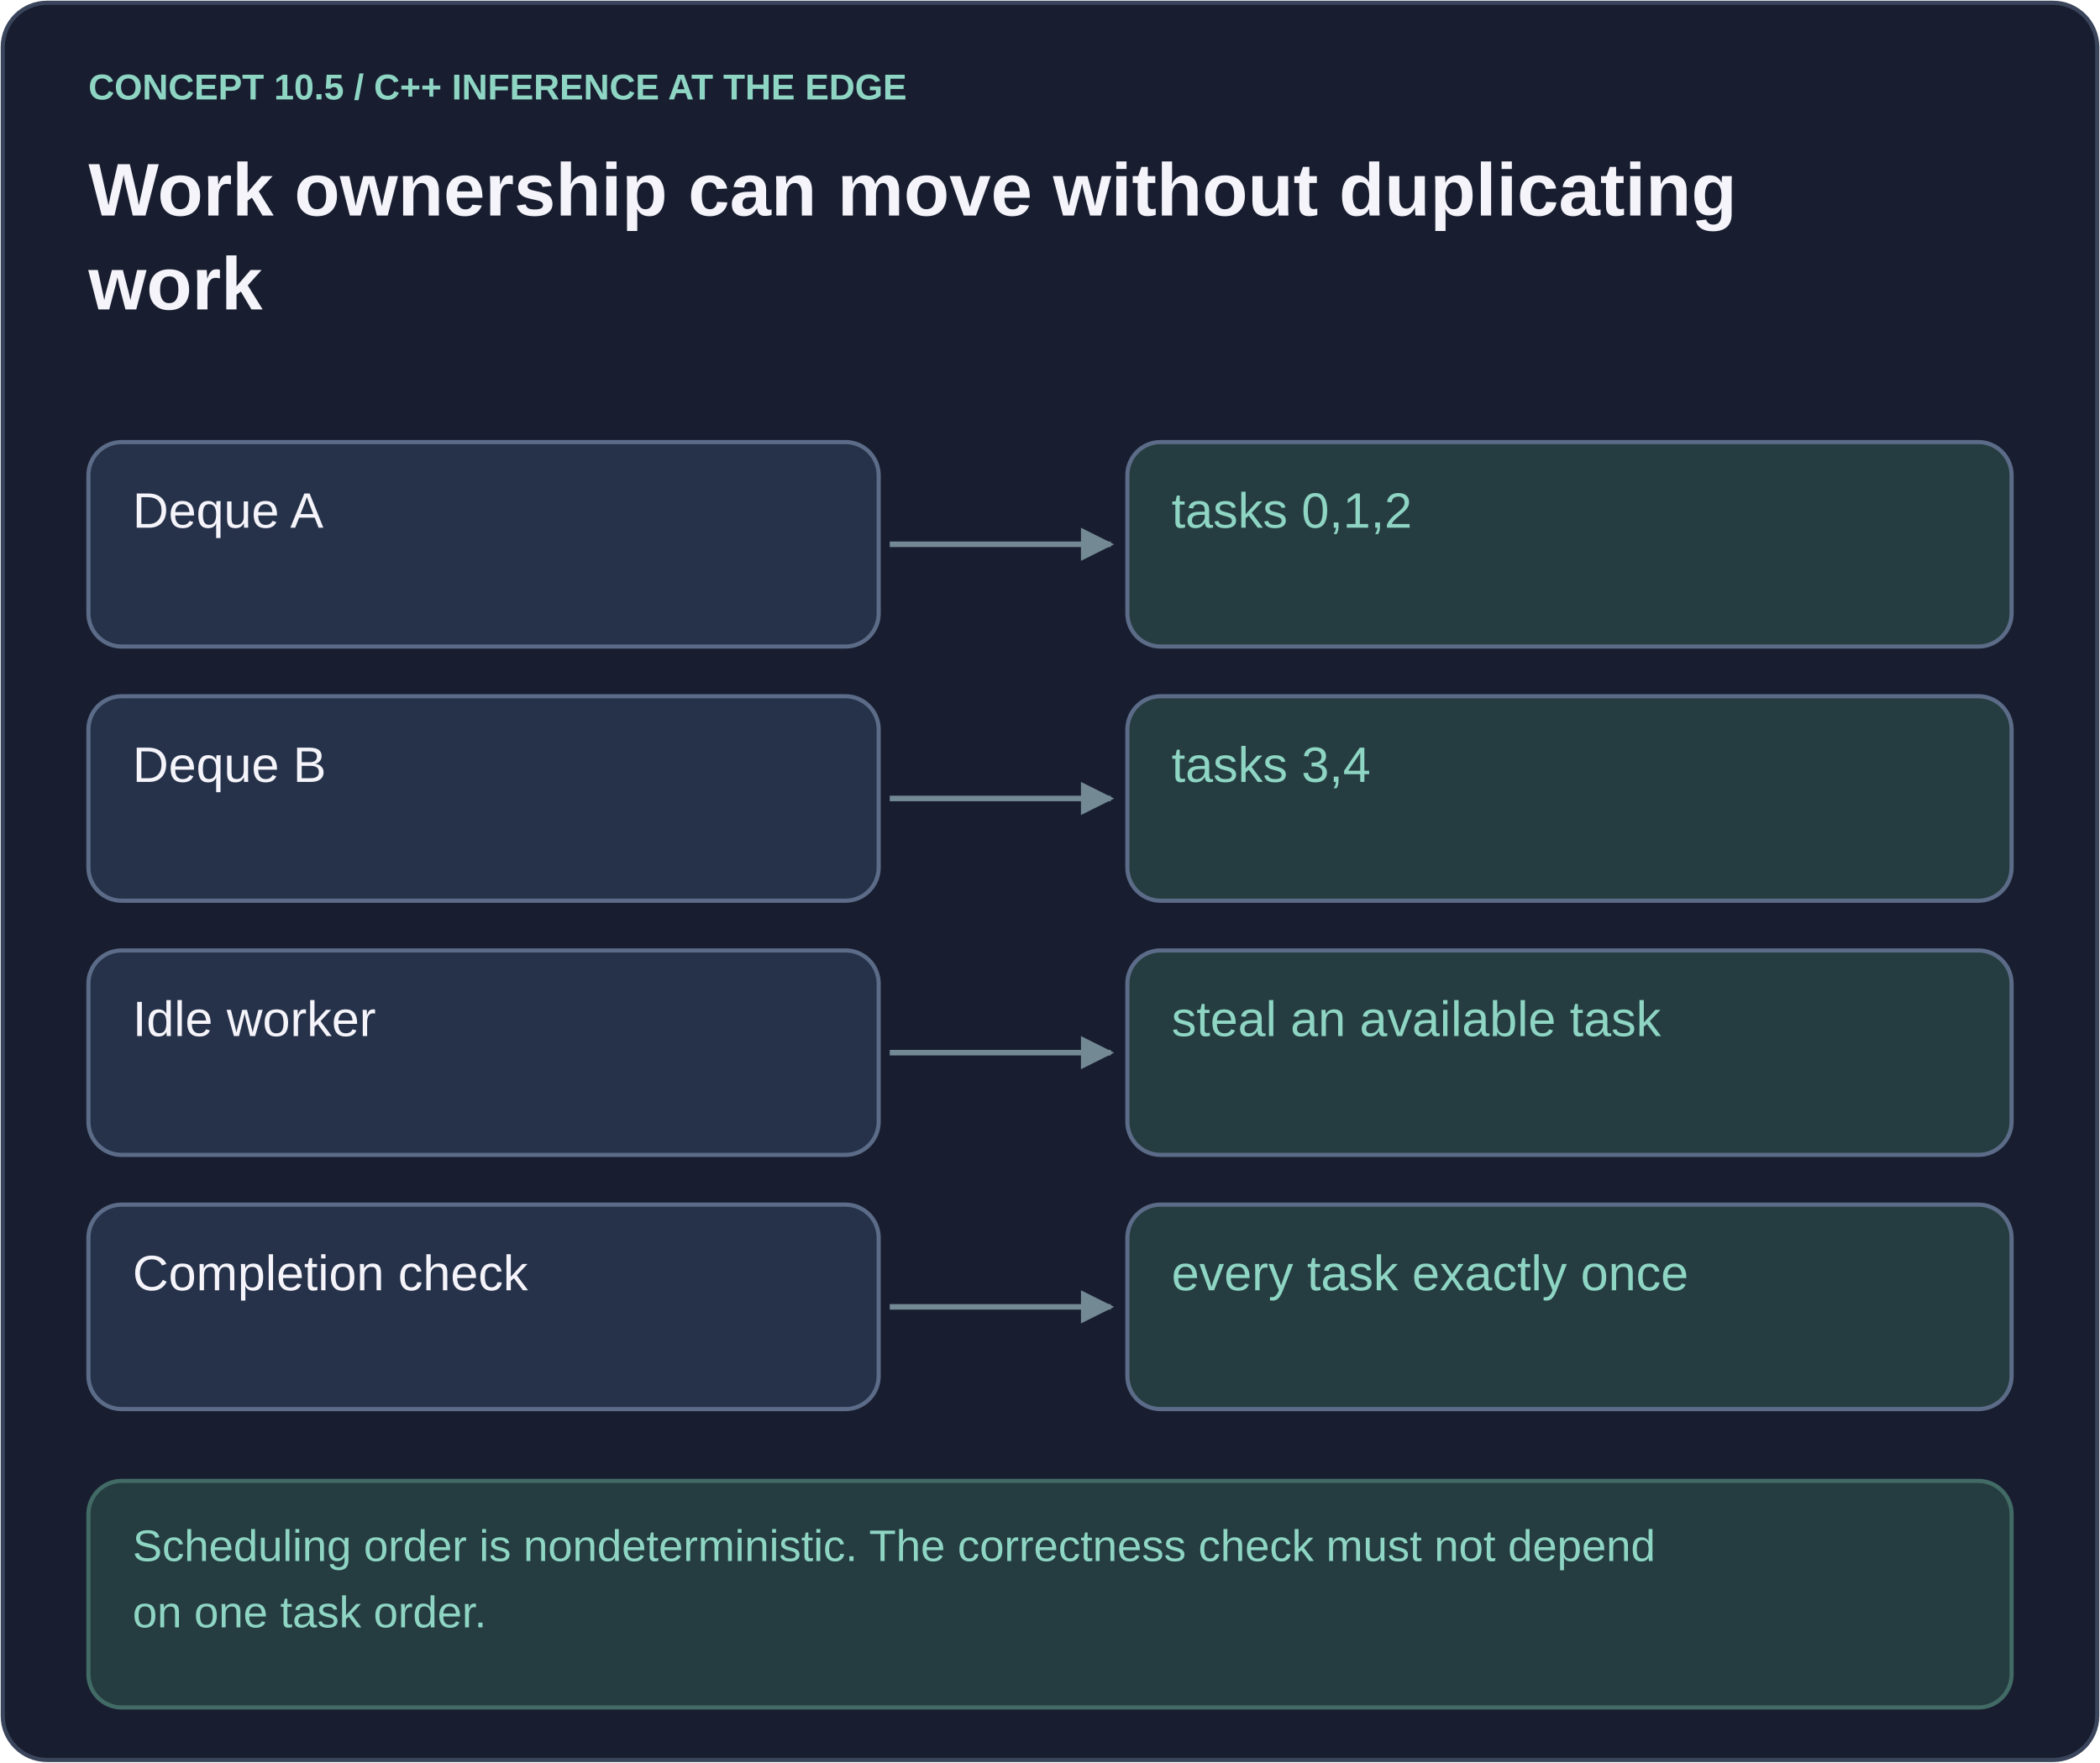
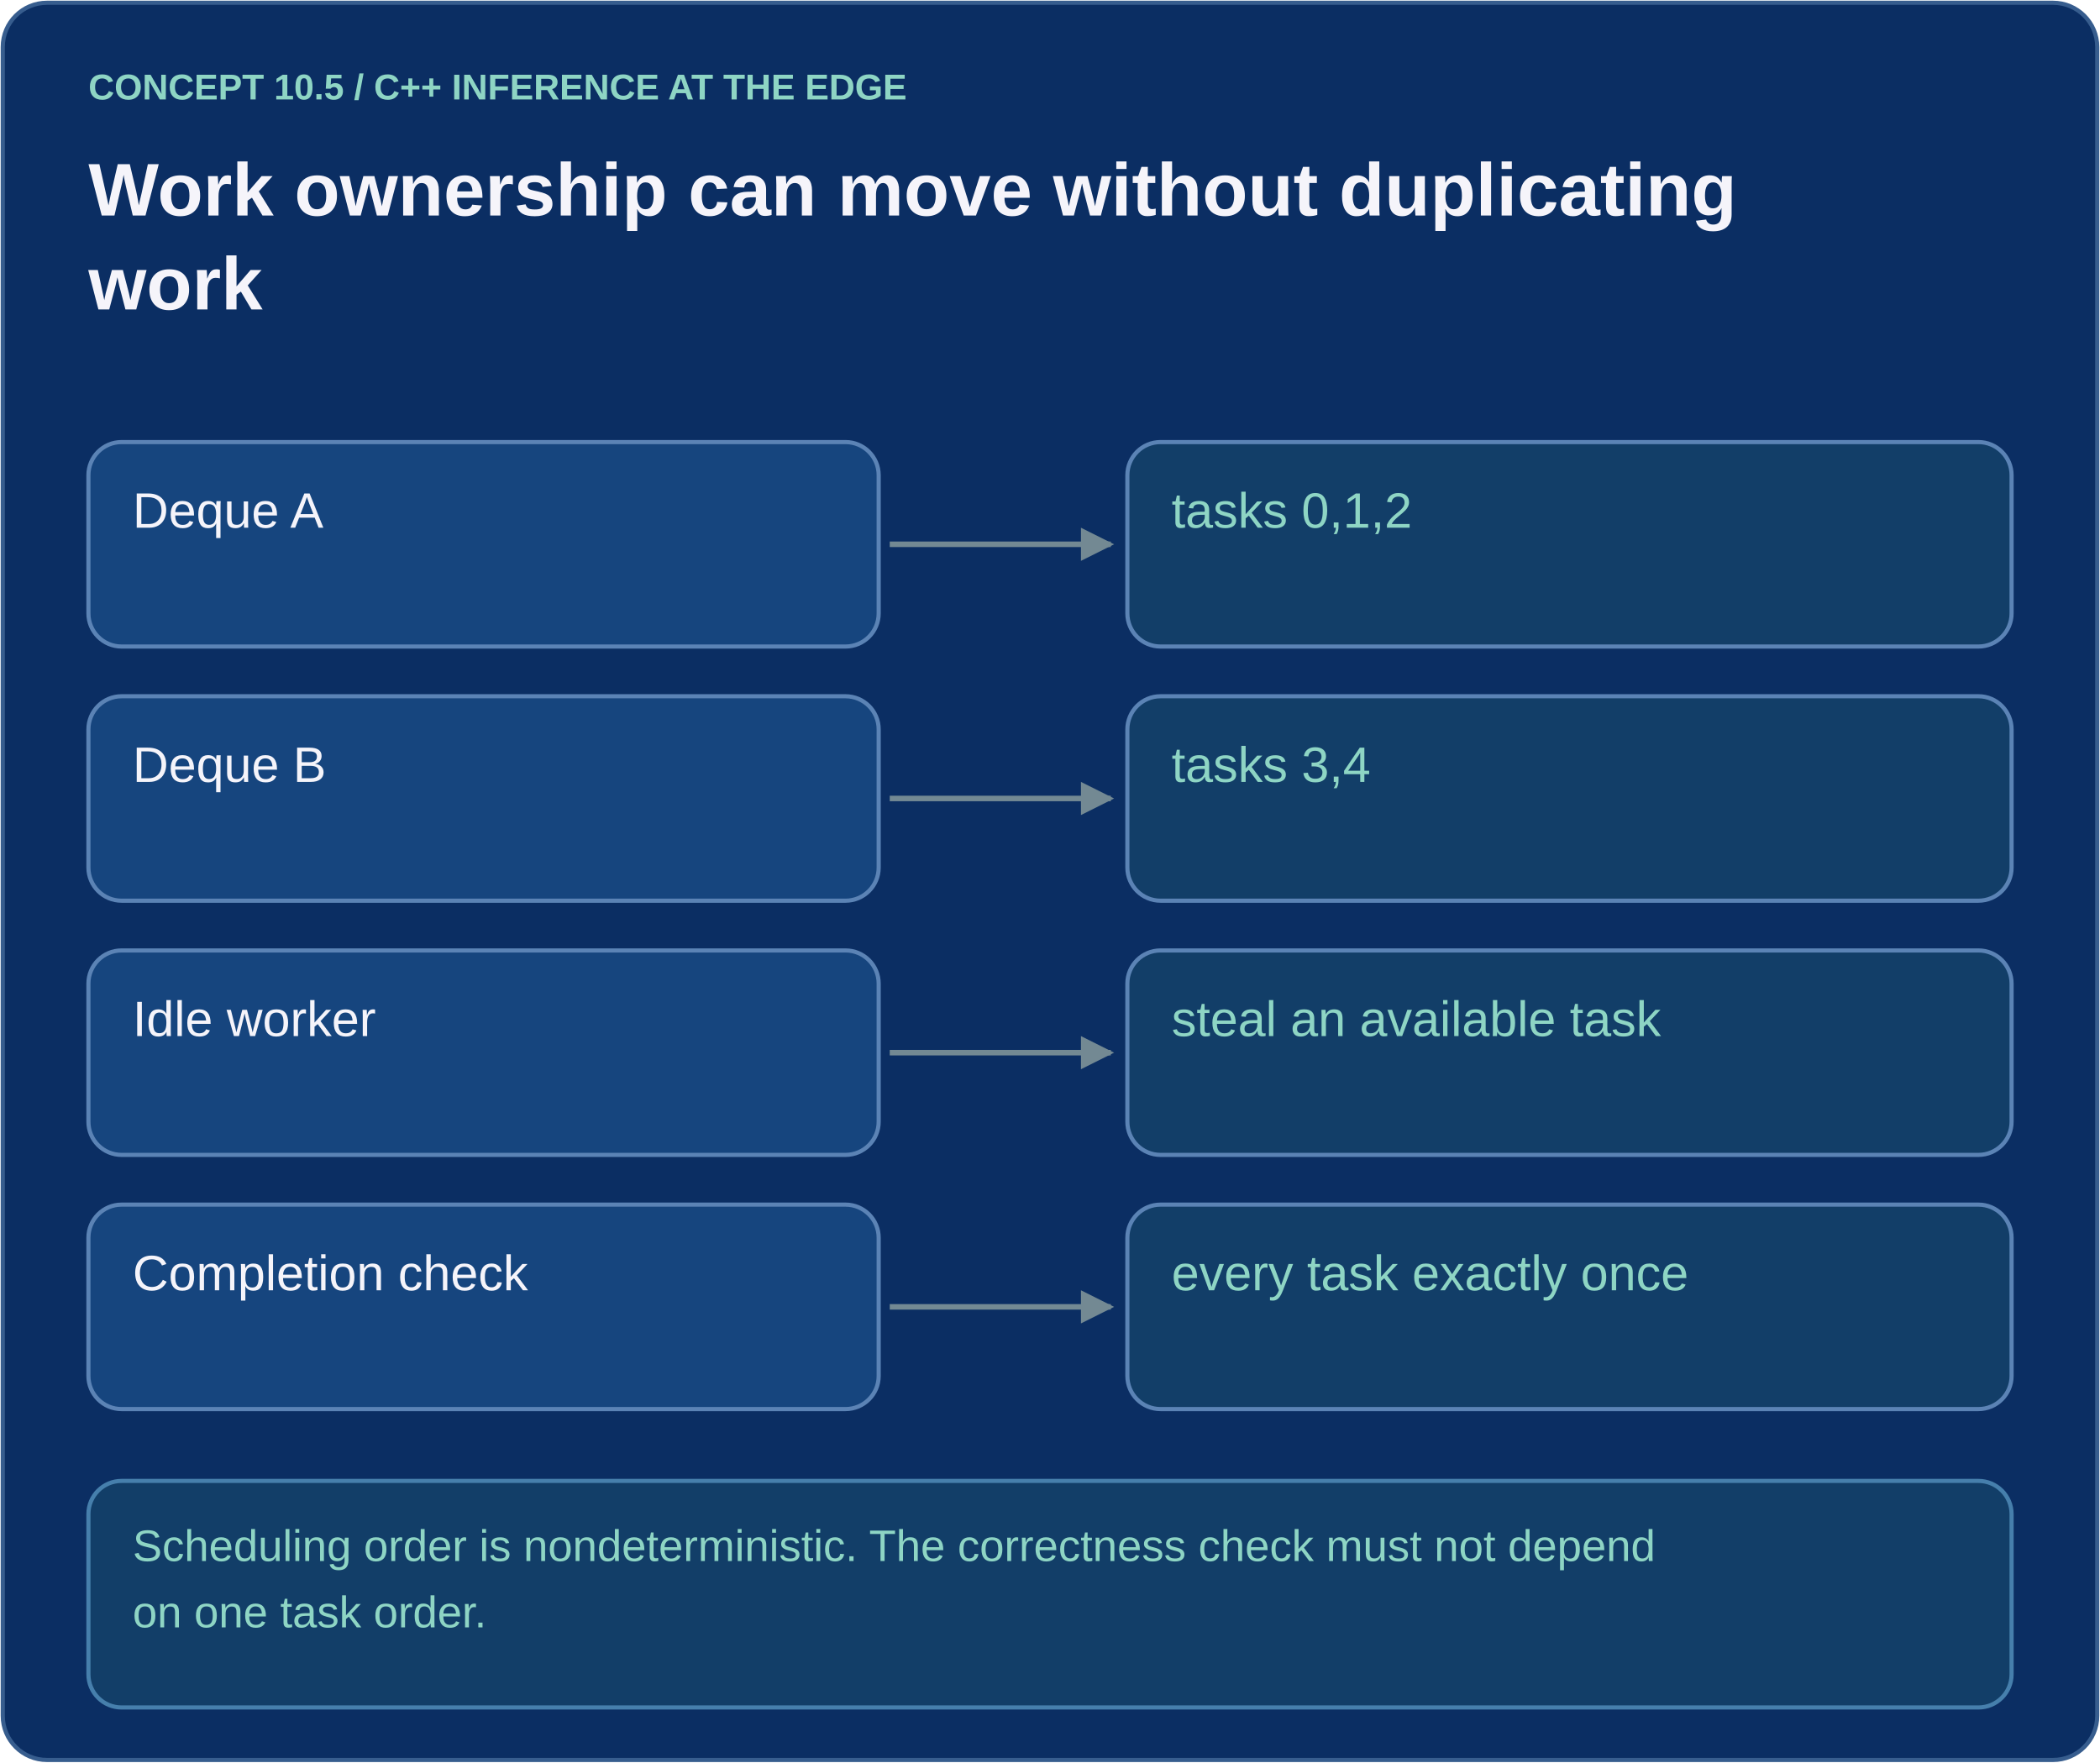
<svg xmlns="http://www.w3.org/2000/svg" width="760" height="638" viewBox="0 0 760 638" role="img" aria-labelledby="title desc">
  <defs>
    <marker id="arrow" viewBox="0 0 10 10" refX="9" refY="5" markerWidth="6" markerHeight="6" orient="auto-start-reverse">
      <path d="M0 0 L10 5 L0 10 Z" fill="#738993" />
    </marker>
  </defs>
  <g font-family="Arial, Helvetica, sans-serif">
-     <rect x="1" y="1" width="758" height="636" rx="16" fill="#181e30" stroke="#3a455c" stroke-width="1.5" />
+     <rect x="1" y="1" width="758" height="636" rx="16" fill="#0b2e63" stroke="#375d8e" stroke-width="1.5" />
    <text x="32" y="36" font-size="13" fill="#8ed5c4" font-weight="700" text-anchor="start">CONCEPT 10.5  /  C++ INFERENCE AT THE EDGE</text>
    <text x="32" y="78" font-size="27" fill="#f5f4fa" font-weight="600" text-anchor="start">Work ownership can move without duplicating</text>
    <text x="32" y="112" font-size="27" fill="#f5f4fa" font-weight="600" text-anchor="start">work</text>
-     <rect x="32" y="160" width="286" height="74" rx="12" fill="#26324a" stroke="#5c6c88" stroke-width="1.5" />
-     <rect x="408" y="160" width="320" height="74" rx="12" fill="#253d40" stroke="#5c6c88" stroke-width="1.5" />
+     <rect x="32" y="160" width="286" height="74" rx="12" fill="#16457e" stroke="#5b83b5" stroke-width="1.5" />
+     <rect x="408" y="160" width="320" height="74" rx="12" fill="#123e68" stroke="#5b83b5" stroke-width="1.5" />
    <text x="48" y="191" font-size="18" fill="#f5f4fa" font-weight="400" text-anchor="start">Deque A</text>
    <text x="424" y="191" font-size="18" fill="#8ed5c4" font-weight="400" text-anchor="start">tasks 0,1,2</text>
    <path d="M322 197 L402 197" fill="none" stroke="#738993" stroke-width="2" marker-end="url(#arrow)" />
-     <rect x="32" y="252" width="286" height="74" rx="12" fill="#26324a" stroke="#5c6c88" stroke-width="1.5" />
-     <rect x="408" y="252" width="320" height="74" rx="12" fill="#253d40" stroke="#5c6c88" stroke-width="1.5" />
+     <rect x="32" y="252" width="286" height="74" rx="12" fill="#16457e" stroke="#5b83b5" stroke-width="1.5" />
+     <rect x="408" y="252" width="320" height="74" rx="12" fill="#123e68" stroke="#5b83b5" stroke-width="1.5" />
    <text x="48" y="283" font-size="18" fill="#f5f4fa" font-weight="400" text-anchor="start">Deque B</text>
    <text x="424" y="283" font-size="18" fill="#8ed5c4" font-weight="400" text-anchor="start">tasks 3,4</text>
    <path d="M322 289 L402 289" fill="none" stroke="#738993" stroke-width="2" marker-end="url(#arrow)" />
-     <rect x="32" y="344" width="286" height="74" rx="12" fill="#26324a" stroke="#5c6c88" stroke-width="1.5" />
-     <rect x="408" y="344" width="320" height="74" rx="12" fill="#253d40" stroke="#5c6c88" stroke-width="1.5" />
+     <rect x="32" y="344" width="286" height="74" rx="12" fill="#16457e" stroke="#5b83b5" stroke-width="1.5" />
+     <rect x="408" y="344" width="320" height="74" rx="12" fill="#123e68" stroke="#5b83b5" stroke-width="1.5" />
    <text x="48" y="375" font-size="18" fill="#f5f4fa" font-weight="400" text-anchor="start">Idle worker</text>
    <text x="424" y="375" font-size="18" fill="#8ed5c4" font-weight="400" text-anchor="start">steal an available task</text>
    <path d="M322 381 L402 381" fill="none" stroke="#738993" stroke-width="2" marker-end="url(#arrow)" />
-     <rect x="32" y="436" width="286" height="74" rx="12" fill="#26324a" stroke="#5c6c88" stroke-width="1.5" />
-     <rect x="408" y="436" width="320" height="74" rx="12" fill="#253d40" stroke="#5c6c88" stroke-width="1.5" />
+     <rect x="32" y="436" width="286" height="74" rx="12" fill="#16457e" stroke="#5b83b5" stroke-width="1.5" />
+     <rect x="408" y="436" width="320" height="74" rx="12" fill="#123e68" stroke="#5b83b5" stroke-width="1.5" />
    <text x="48" y="467" font-size="18" fill="#f5f4fa" font-weight="400" text-anchor="start">Completion check</text>
    <text x="424" y="467" font-size="18" fill="#8ed5c4" font-weight="400" text-anchor="start">every task exactly once</text>
    <path d="M322 473 L402 473" fill="none" stroke="#738993" stroke-width="2" marker-end="url(#arrow)" />
-     <rect x="32" y="536" width="696" height="82" rx="12" fill="#253d40" stroke="#426b66" stroke-width="1.5" />
+     <rect x="32" y="536" width="696" height="82" rx="12" fill="#123e68" stroke="#467fac" stroke-width="1.5" />
    <text x="48" y="565" font-size="16" fill="#8ed5c4" font-weight="400" text-anchor="start">Scheduling order is nondeterministic. The correctness check must not depend</text>
    <text x="48" y="589" font-size="16" fill="#8ed5c4" font-weight="400" text-anchor="start">on one task order.</text>
  </g>
</svg>
